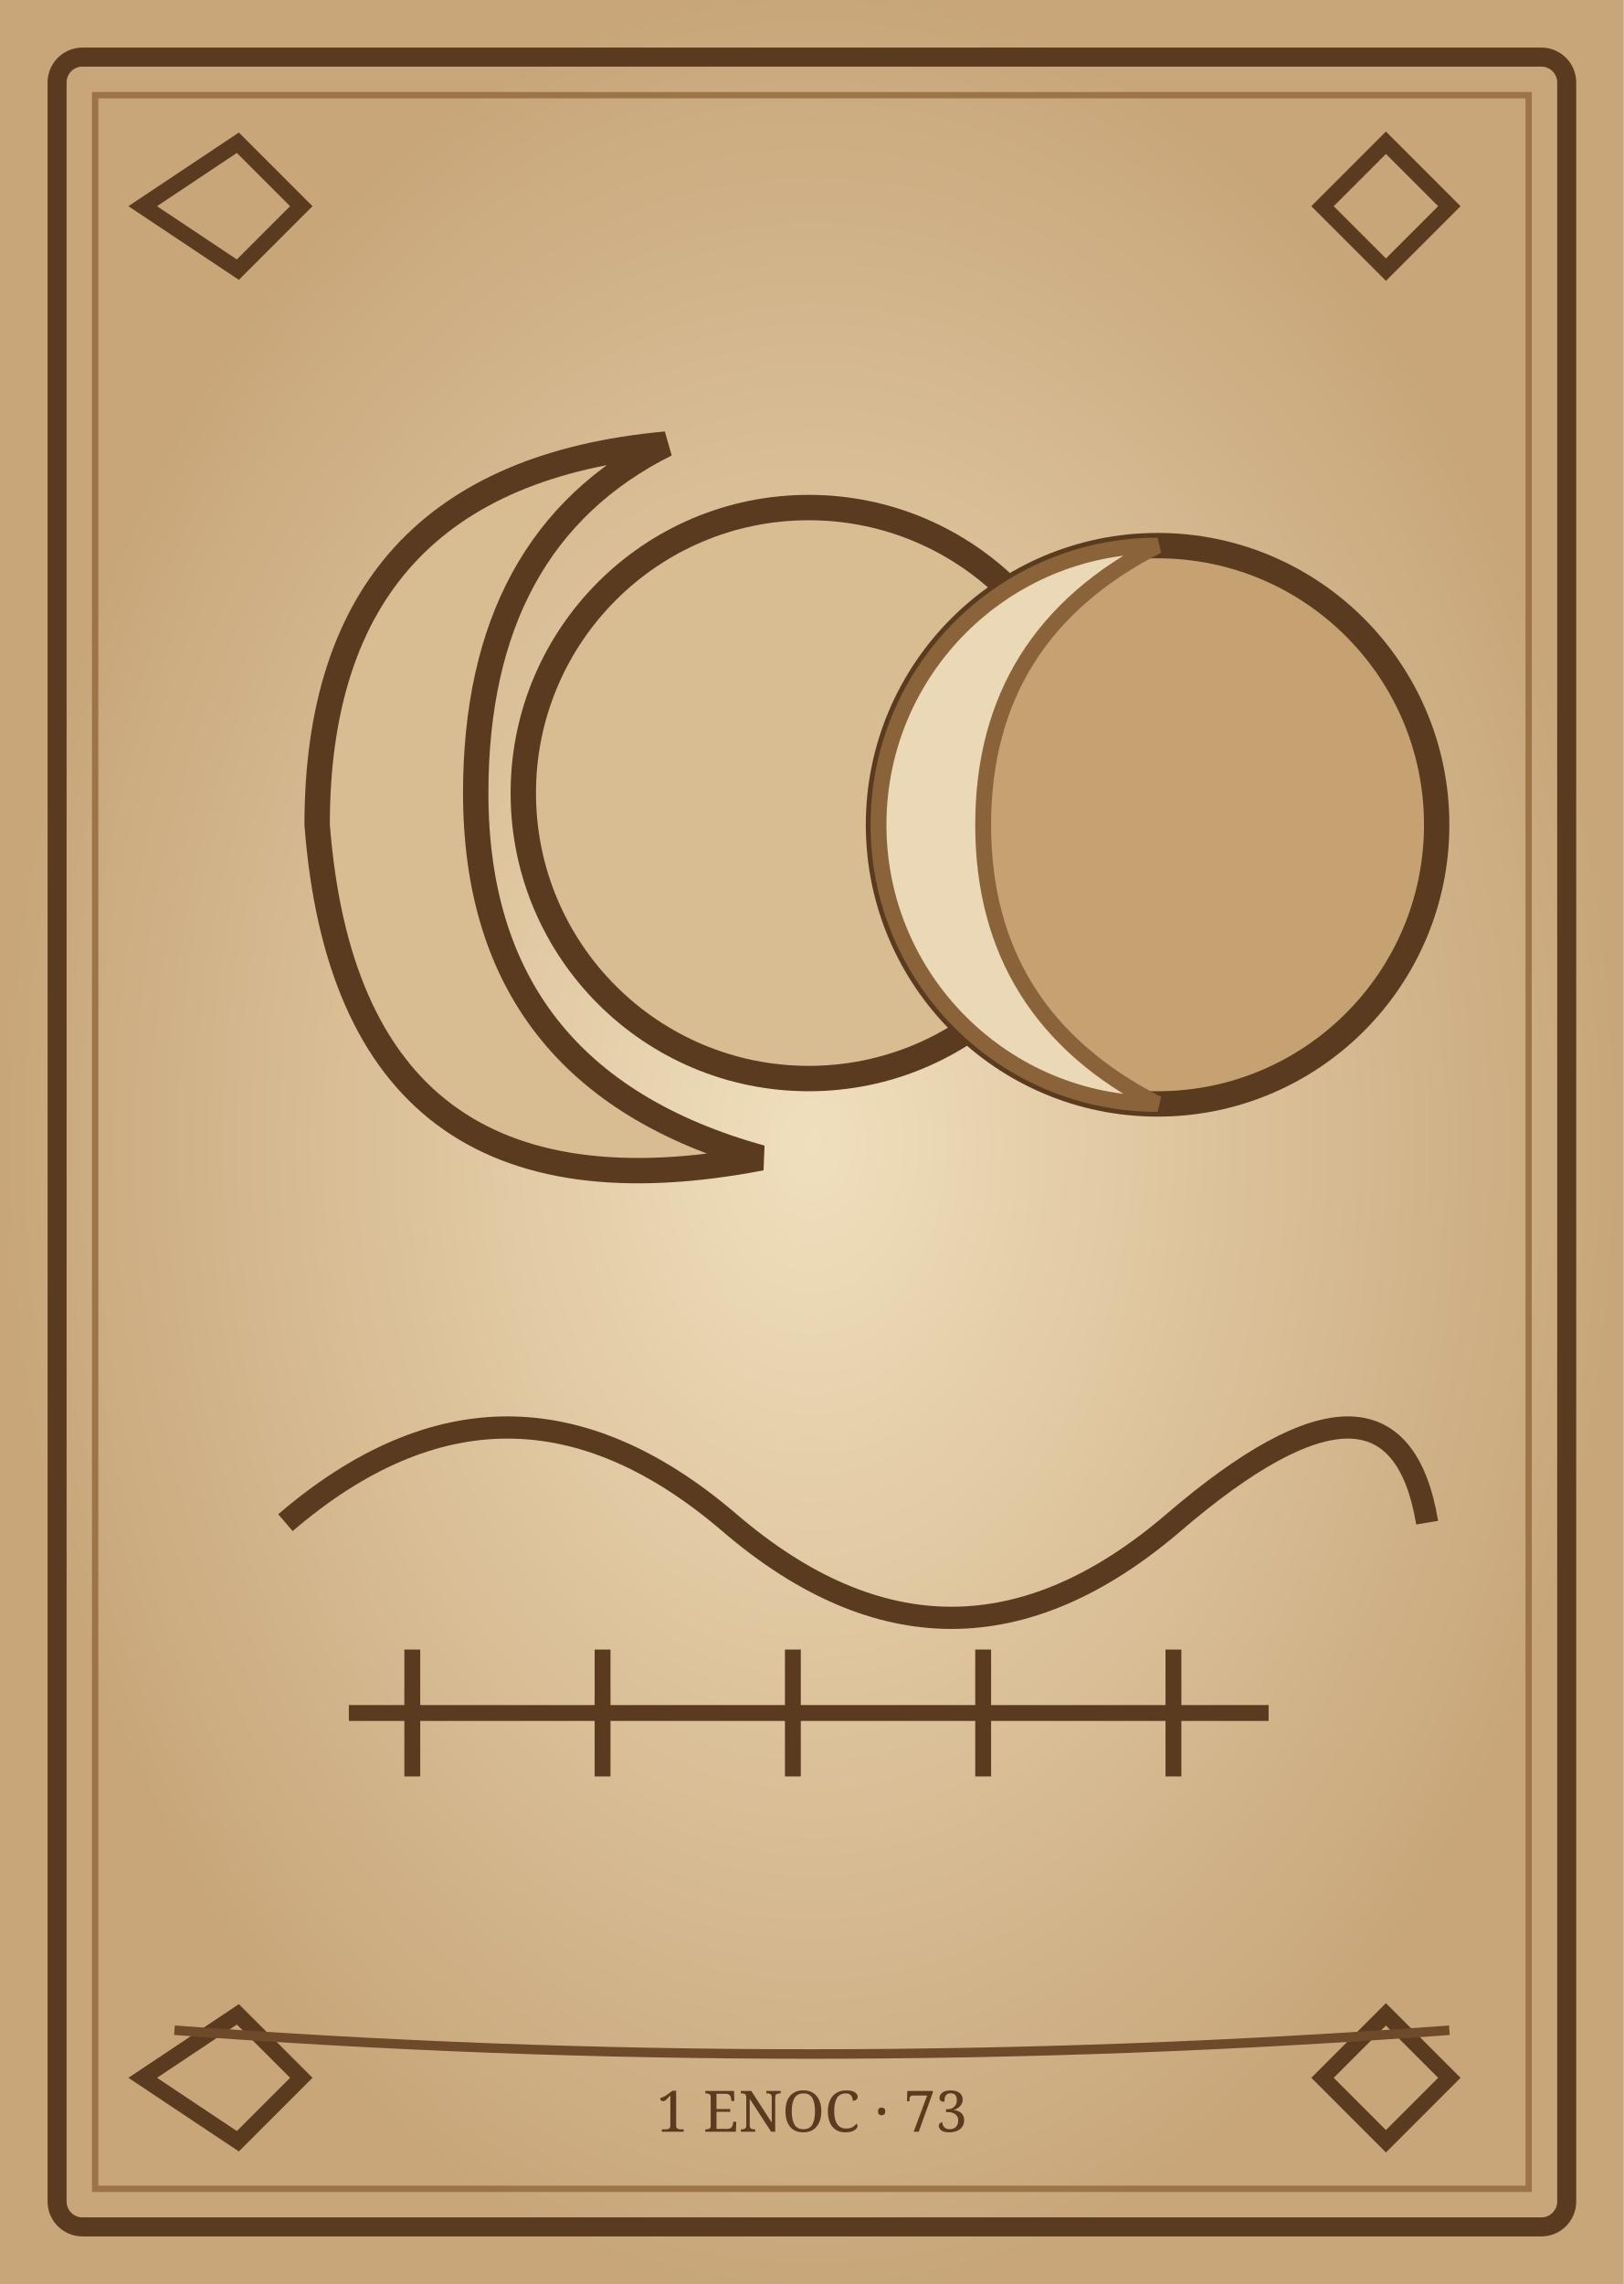
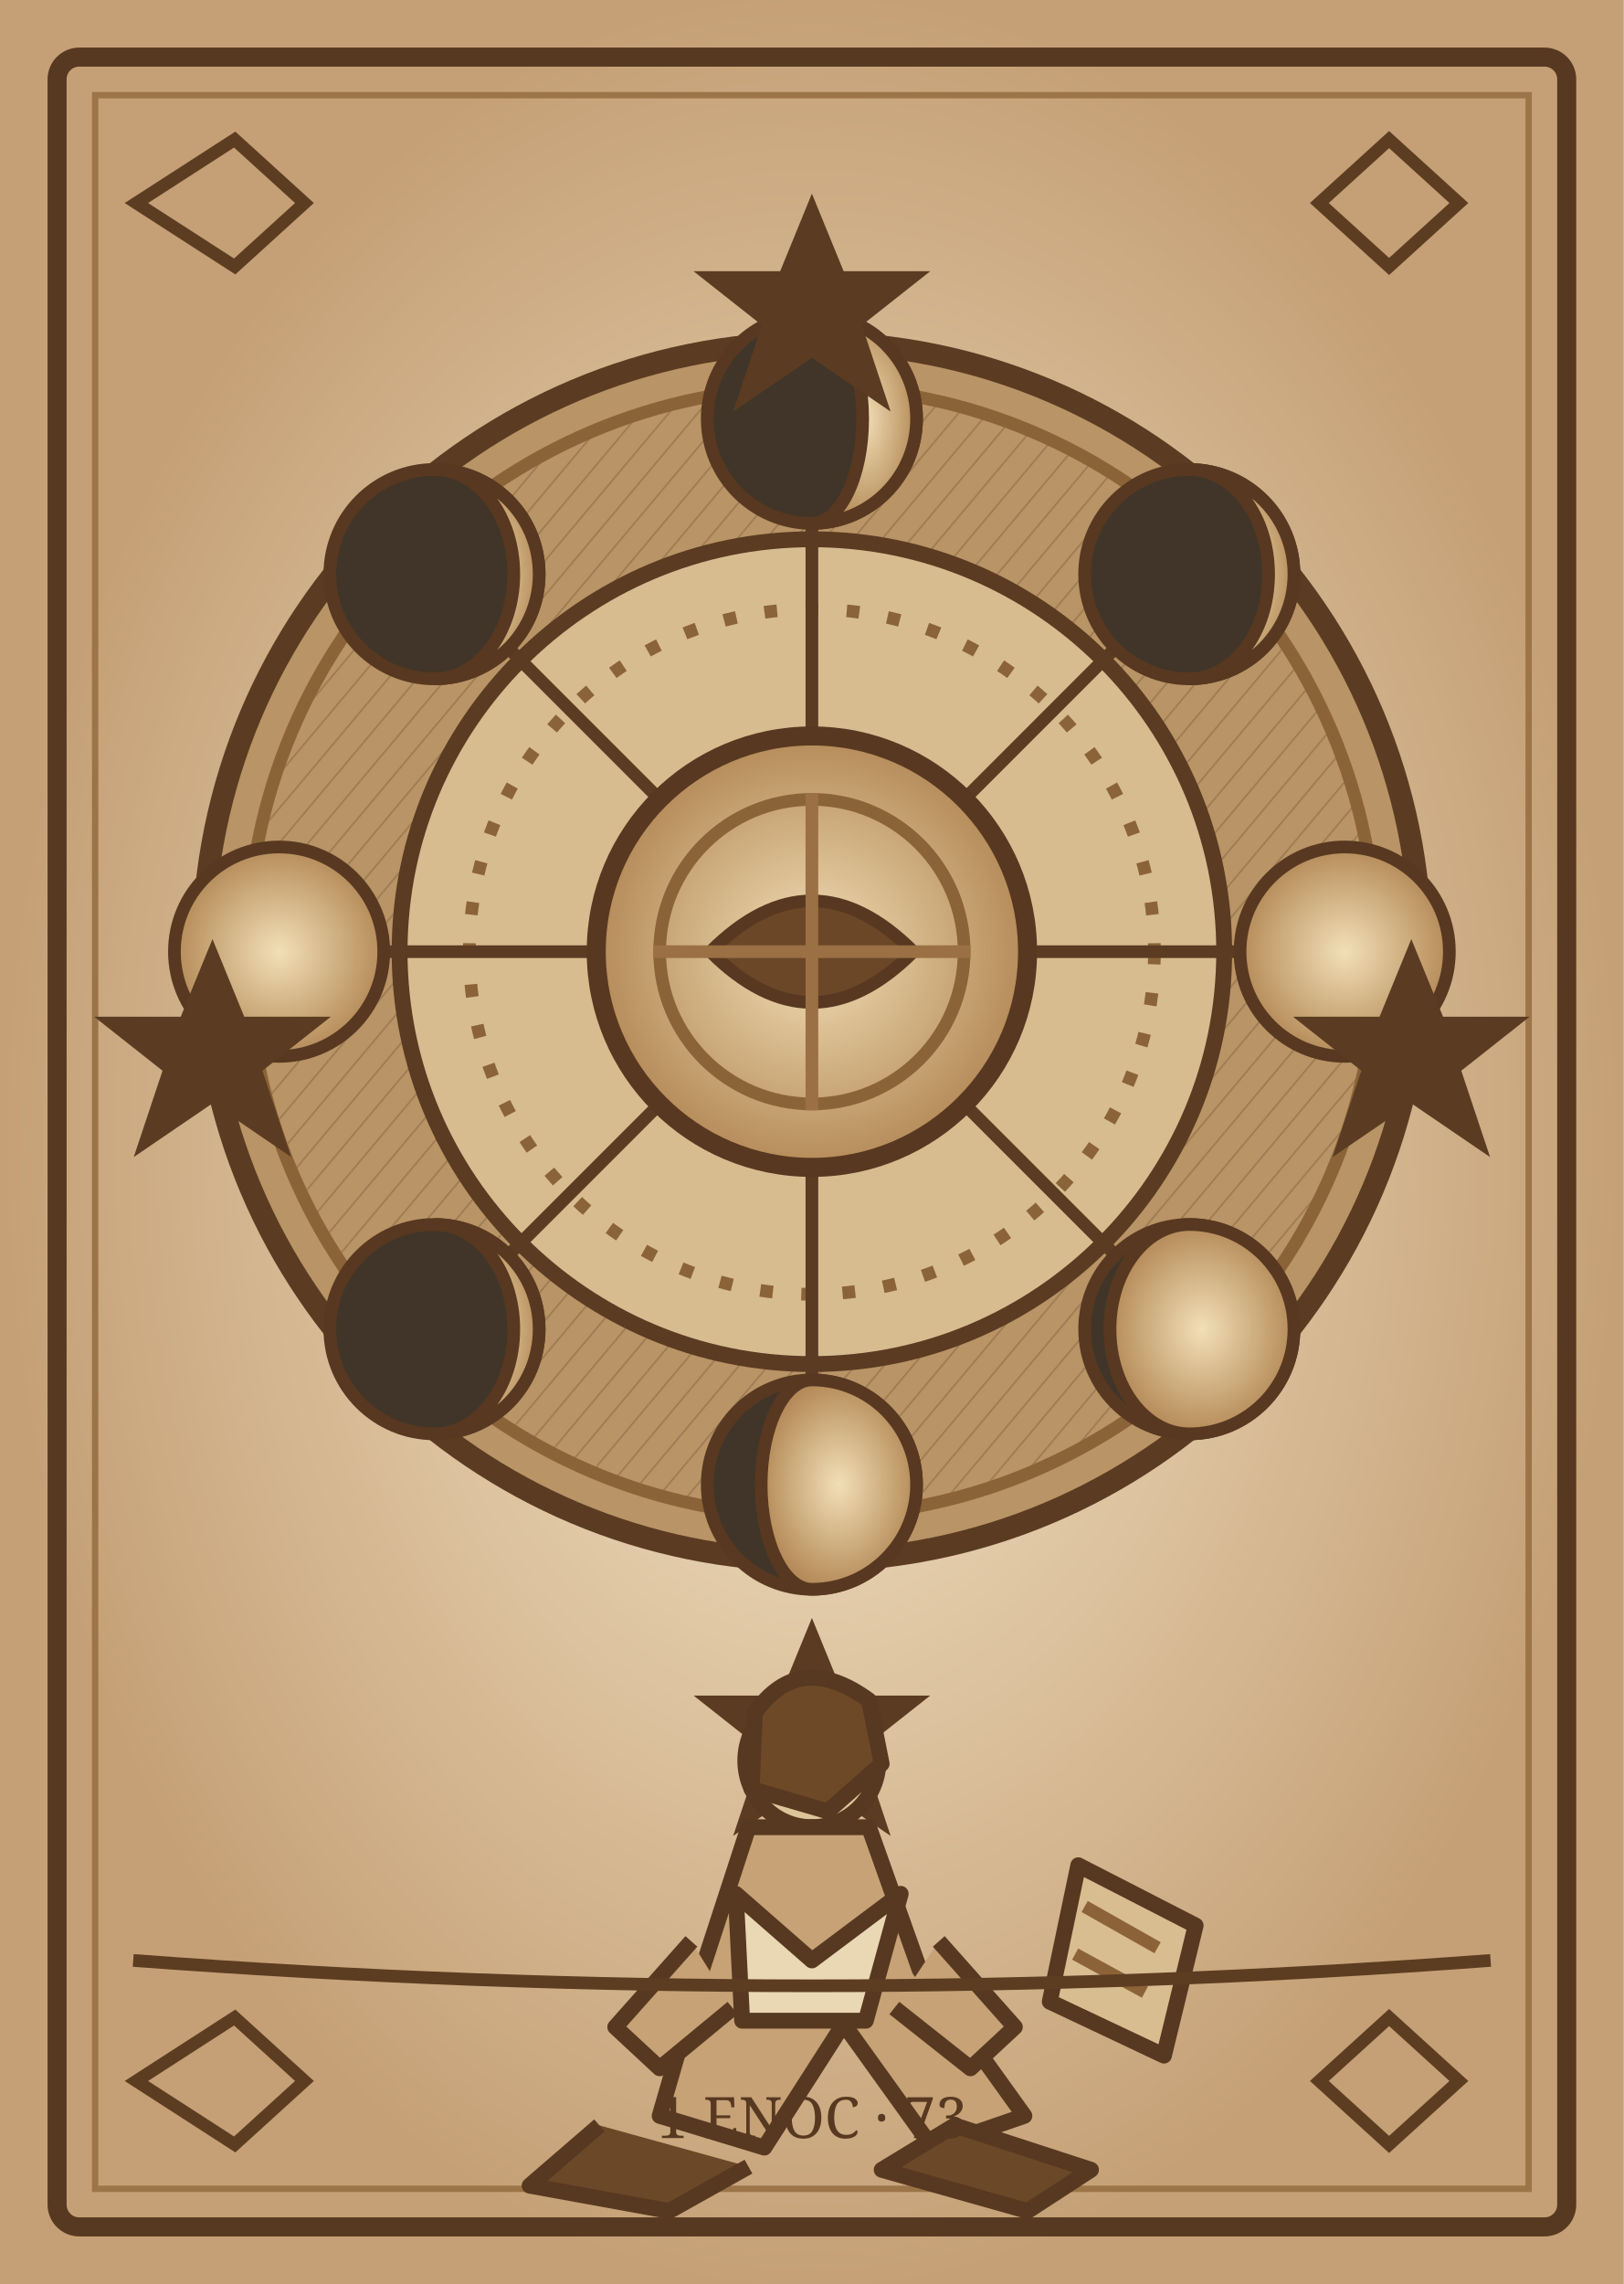
- <svg xmlns="http://www.w3.org/2000/svg" viewBox="0 0 512 720" role="img" aria-label="Ilustración original para 1 Enoc capítulo 73, grabado sepia en pergamino">
+ <svg xmlns="http://www.w3.org/2000/svg" viewBox="0 0 512 720" role="img" aria-label="Capítulo 73: el ciclo de la Luna y sus fases en una rueda celeste, grabado sepia">
  <defs>
-     <radialGradient id="paper">
-       <stop offset="0" stop-color="#f0dfbd" />
-       <stop offset="1" stop-color="#c8a67a" />
+     <radialGradient id="p73">
+       <stop stop-color="#f5e7ca" />
+       <stop offset="1" stop-color="#c5a076" />
    </radialGradient>
+     <radialGradient id="moon73">
+       <stop stop-color="#f2dfb6" />
+       <stop offset="1" stop-color="#b58b59" />
+     </radialGradient>
+     <pattern id="h73" width="7" height="7" patternUnits="userSpaceOnUse" patternTransform="rotate(40)">
+       <path d="M0 0V7" stroke="#5b3b21" stroke-width="1" opacity=".28" />
+     </pattern>
  </defs>
-   <rect width="512" height="720" fill="url(#paper)" />
-   <rect x="18" y="18" width="476" height="684" rx="8" fill="none" stroke="#5b3b20" stroke-width="6" />
-   <rect x="30" y="30" width="452" height="660" fill="none" stroke="#9c7448" stroke-width="2" />
-   <g stroke="#5b3b20" stroke-width="5" fill="none">
-     <path d="M45 65 L75 45 95 65 75 85Z M417 65 L437 45 457 65 437 85Z M45 655 L75 635 95 655 75 675Z M417 655 L437 635 457 655 437 675Z" />
+   <rect width="512" height="720" fill="url(#p73)" />
+   <rect x="18" y="18" width="476" height="684" rx="7" fill="none" stroke="#573820" stroke-width="6" />
+   <rect x="30" y="30" width="452" height="660" fill="none" stroke="#9b7448" stroke-width="2" />
+   <g stroke="#5d3d21" stroke-width="4" fill="none">
+     <path d="M43 64L74 44L96 64L74 84Z M416 64L438 44L460 64L438 84Z M43 656L74 636L96 656L74 676Z M416 656L438 636L460 656L438 676Z" />
  </g>
-   <g>
-     <path d="M100 260 Q100 150 210 140 Q150 170 150 250 Q150 340 240 365 Q110 390 100 260Z" fill="#d7bd91" stroke="#5b3b20" stroke-width="8" />
-     <circle cx="255" cy="250" r="90" fill="#d7bd91" stroke="#5b3b20" stroke-width="8" />
-     <circle cx="365" cy="260" r="88" fill="#c6a272" stroke="#5b3b20" stroke-width="8" />
-     <path d="M365 172 A88 88 0 0 0 365 348 Q310 320 310 260 Q310 200 365 172Z" fill="#ead8b6" stroke="#8b633a" stroke-width="5" />
-     <path d="M90 480 Q160 420 230 480 T370 480 T450 480" fill="none" stroke="#5b3b20" stroke-width="7" />
-     <g stroke="#5b3b20" stroke-width="5" fill="none">
-       <path d="M110 540 L400 540 M130 520 L130 560 M190 520 L190 560 M250 520 L250 560 M310 520 L310 560 M370 520 L370 560" />
-     </g>
+   <circle cx="256" cy="300" r="192" fill="#b89466" stroke="#5b3b21" stroke-width="7" />
+   <circle cx="256" cy="300" r="178" fill="url(#h73)" stroke="#8b6338" stroke-width="4" />
+   <circle cx="256" cy="300" r="130" fill="#d7bc90" stroke="#5b3b21" stroke-width="5" />
+   <circle cx="256" cy="300" r="108" fill="none" stroke="#8b6338" stroke-width="4" stroke-dasharray="4 9" />
+   <g stroke="#5b3b21" stroke-width="4" fill="none">
+     <path d="M256 108V492M64 300H448M120 164L392 436M392 164L120 436" />
  </g>
-   <path d="M55 640 Q255 655 457 640" fill="none" stroke="#6e4a2a" stroke-width="3" />
-   <text x="256" y="672" font-family="serif" font-size="18" text-anchor="middle" fill="#5b3b20">1 ENOC · 73</text>
+   <g stroke="#583820" stroke-width="4">
+     <circle cx="256" cy="132" r="33" fill="#403528" />
+     <path d="M256 99A33 33 0 0 1 256 165A16 33 0 0 0 256 99Z" fill="url(#moon73)" />
+     <circle cx="375" cy="181" r="33" fill="#403528" />
+     <path d="M375 148A33 33 0 0 1 375 214A25 33 0 0 0 375 148Z" fill="url(#moon73)" />
+     <circle cx="424" cy="300" r="33" fill="url(#moon73)" />
+     <circle cx="375" cy="419" r="33" fill="#403528" />
+     <path d="M375 386A33 33 0 0 1 375 452A25 33 0 0 1 375 386Z" fill="url(#moon73)" />
+     <circle cx="256" cy="468" r="33" fill="#403528" />
+     <path d="M256 435A33 33 0 0 1 256 501A16 33 0 0 1 256 435Z" fill="url(#moon73)" />
+     <circle cx="137" cy="419" r="33" fill="#403528" />
+     <path d="M137 386A33 33 0 0 1 137 452A25 33 0 0 0 137 386Z" fill="url(#moon73)" />
+     <circle cx="88" cy="300" r="33" fill="url(#moon73)" />
+     <circle cx="137" cy="181" r="33" fill="#403528" />
+     <path d="M137 148A33 33 0 0 1 137 214A25 33 0 0 0 137 148Z" fill="url(#moon73)" />
+   </g>
+   <g fill="#5b3b21" stroke="#5b3b21" stroke-width="3">
+     <path d="M256 65L265 87L289 87L270 102L278 126L256 111L234 126L242 102L223 87L247 87Z" />
+     <path d="M445 300L454 322L478 322L459 337L467 361L445 346L423 361L431 337L412 322L436 322Z" />
+     <path d="M256 514L265 536L289 536L270 551L278 575L256 560L234 575L242 551L223 536L247 536Z" />
+     <path d="M67 300L76 322L100 322L81 337L89 361L67 346L45 361L53 337L34 322L58 322Z" />
+   </g>
+   <circle cx="256" cy="300" r="68" fill="url(#moon73)" stroke="#583820" stroke-width="6" />
+   <circle cx="256" cy="300" r="48" fill="none" stroke="#8b6338" stroke-width="4" />
+   <path d="M224 300Q256 268 288 300Q256 332 224 300Z" fill="#6b4728" stroke="#583820" stroke-width="4" />
+   <path d="M256 250V350M206 300H306" stroke="#9a7044" stroke-width="4" />
+   <g transform="translate(256 590)" stroke="#573820" stroke-width="5" stroke-linejoin="round">
+     <circle cx="0" cy="-35" r="21" fill="#ddc59a" />
+     <path d="M-18 -50Q-4 -70 18 -54L22 -34L5 -19L-19 -26Z" fill="#6d4928" />
+     <path d="M-20 -14L-35 32L-48 77L-15 87L10 48L38 87L67 77L34 31L18 -14Z" fill="#c6a276" />
+     <path d="M-24 7L0 28L28 7L17 47L-22 47Z" fill="#ead7b4" />
+     <path d="M-38 22L-62 49L-48 62L-25 43M40 22L64 49L50 62L26 43" fill="#c6a276" />
+     <path d="M-67 80L-89 99L-45 107L-20 93M45 80L22 94L68 107L88 94Z" fill="#6a4828" />
+     <path d="M84 -2L121 17L111 58L75 41Z" fill="#d8bd91" />
+     <path d="M86 11L109 24M83 26L105 38" stroke="#8c6338" stroke-width="4" />
+   </g>
+   <path d="M42 618Q256 634 470 618" fill="none" stroke="#5d3d21" stroke-width="4" />
+   <text x="256" y="674" text-anchor="middle" font-family="serif" font-size="18" fill="#573820">1 ENOC · 73</text>
</svg>
